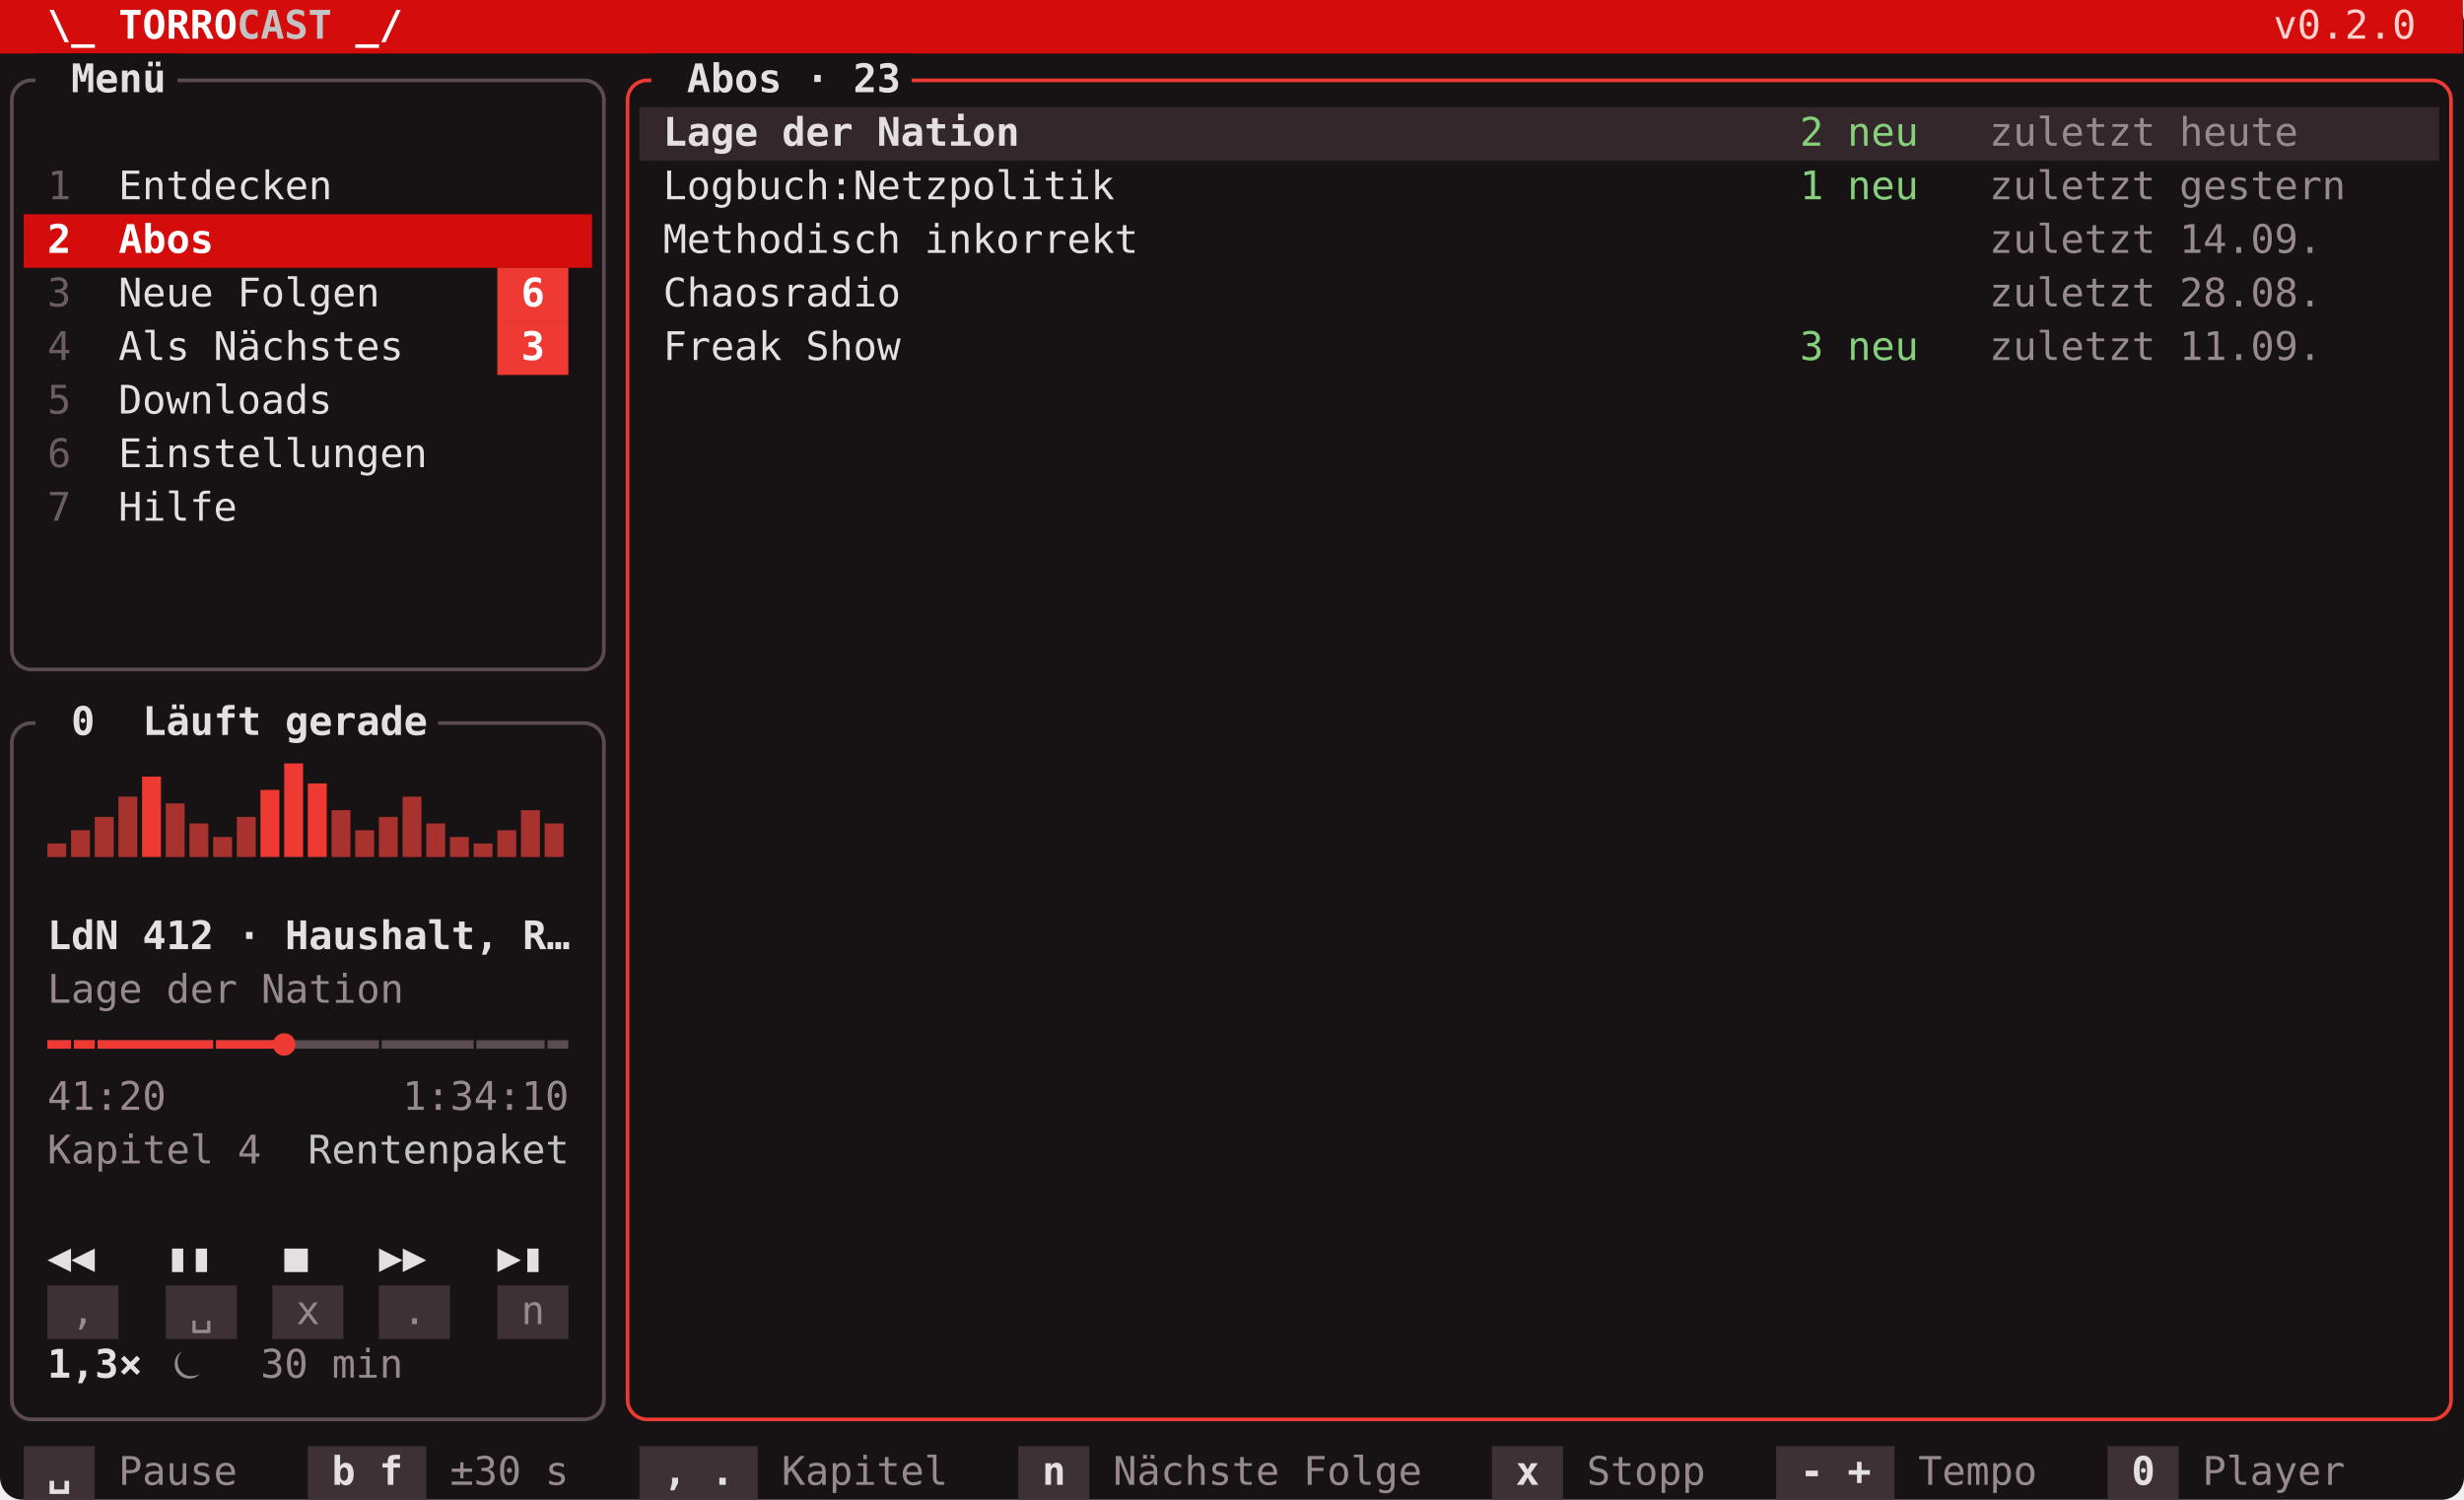
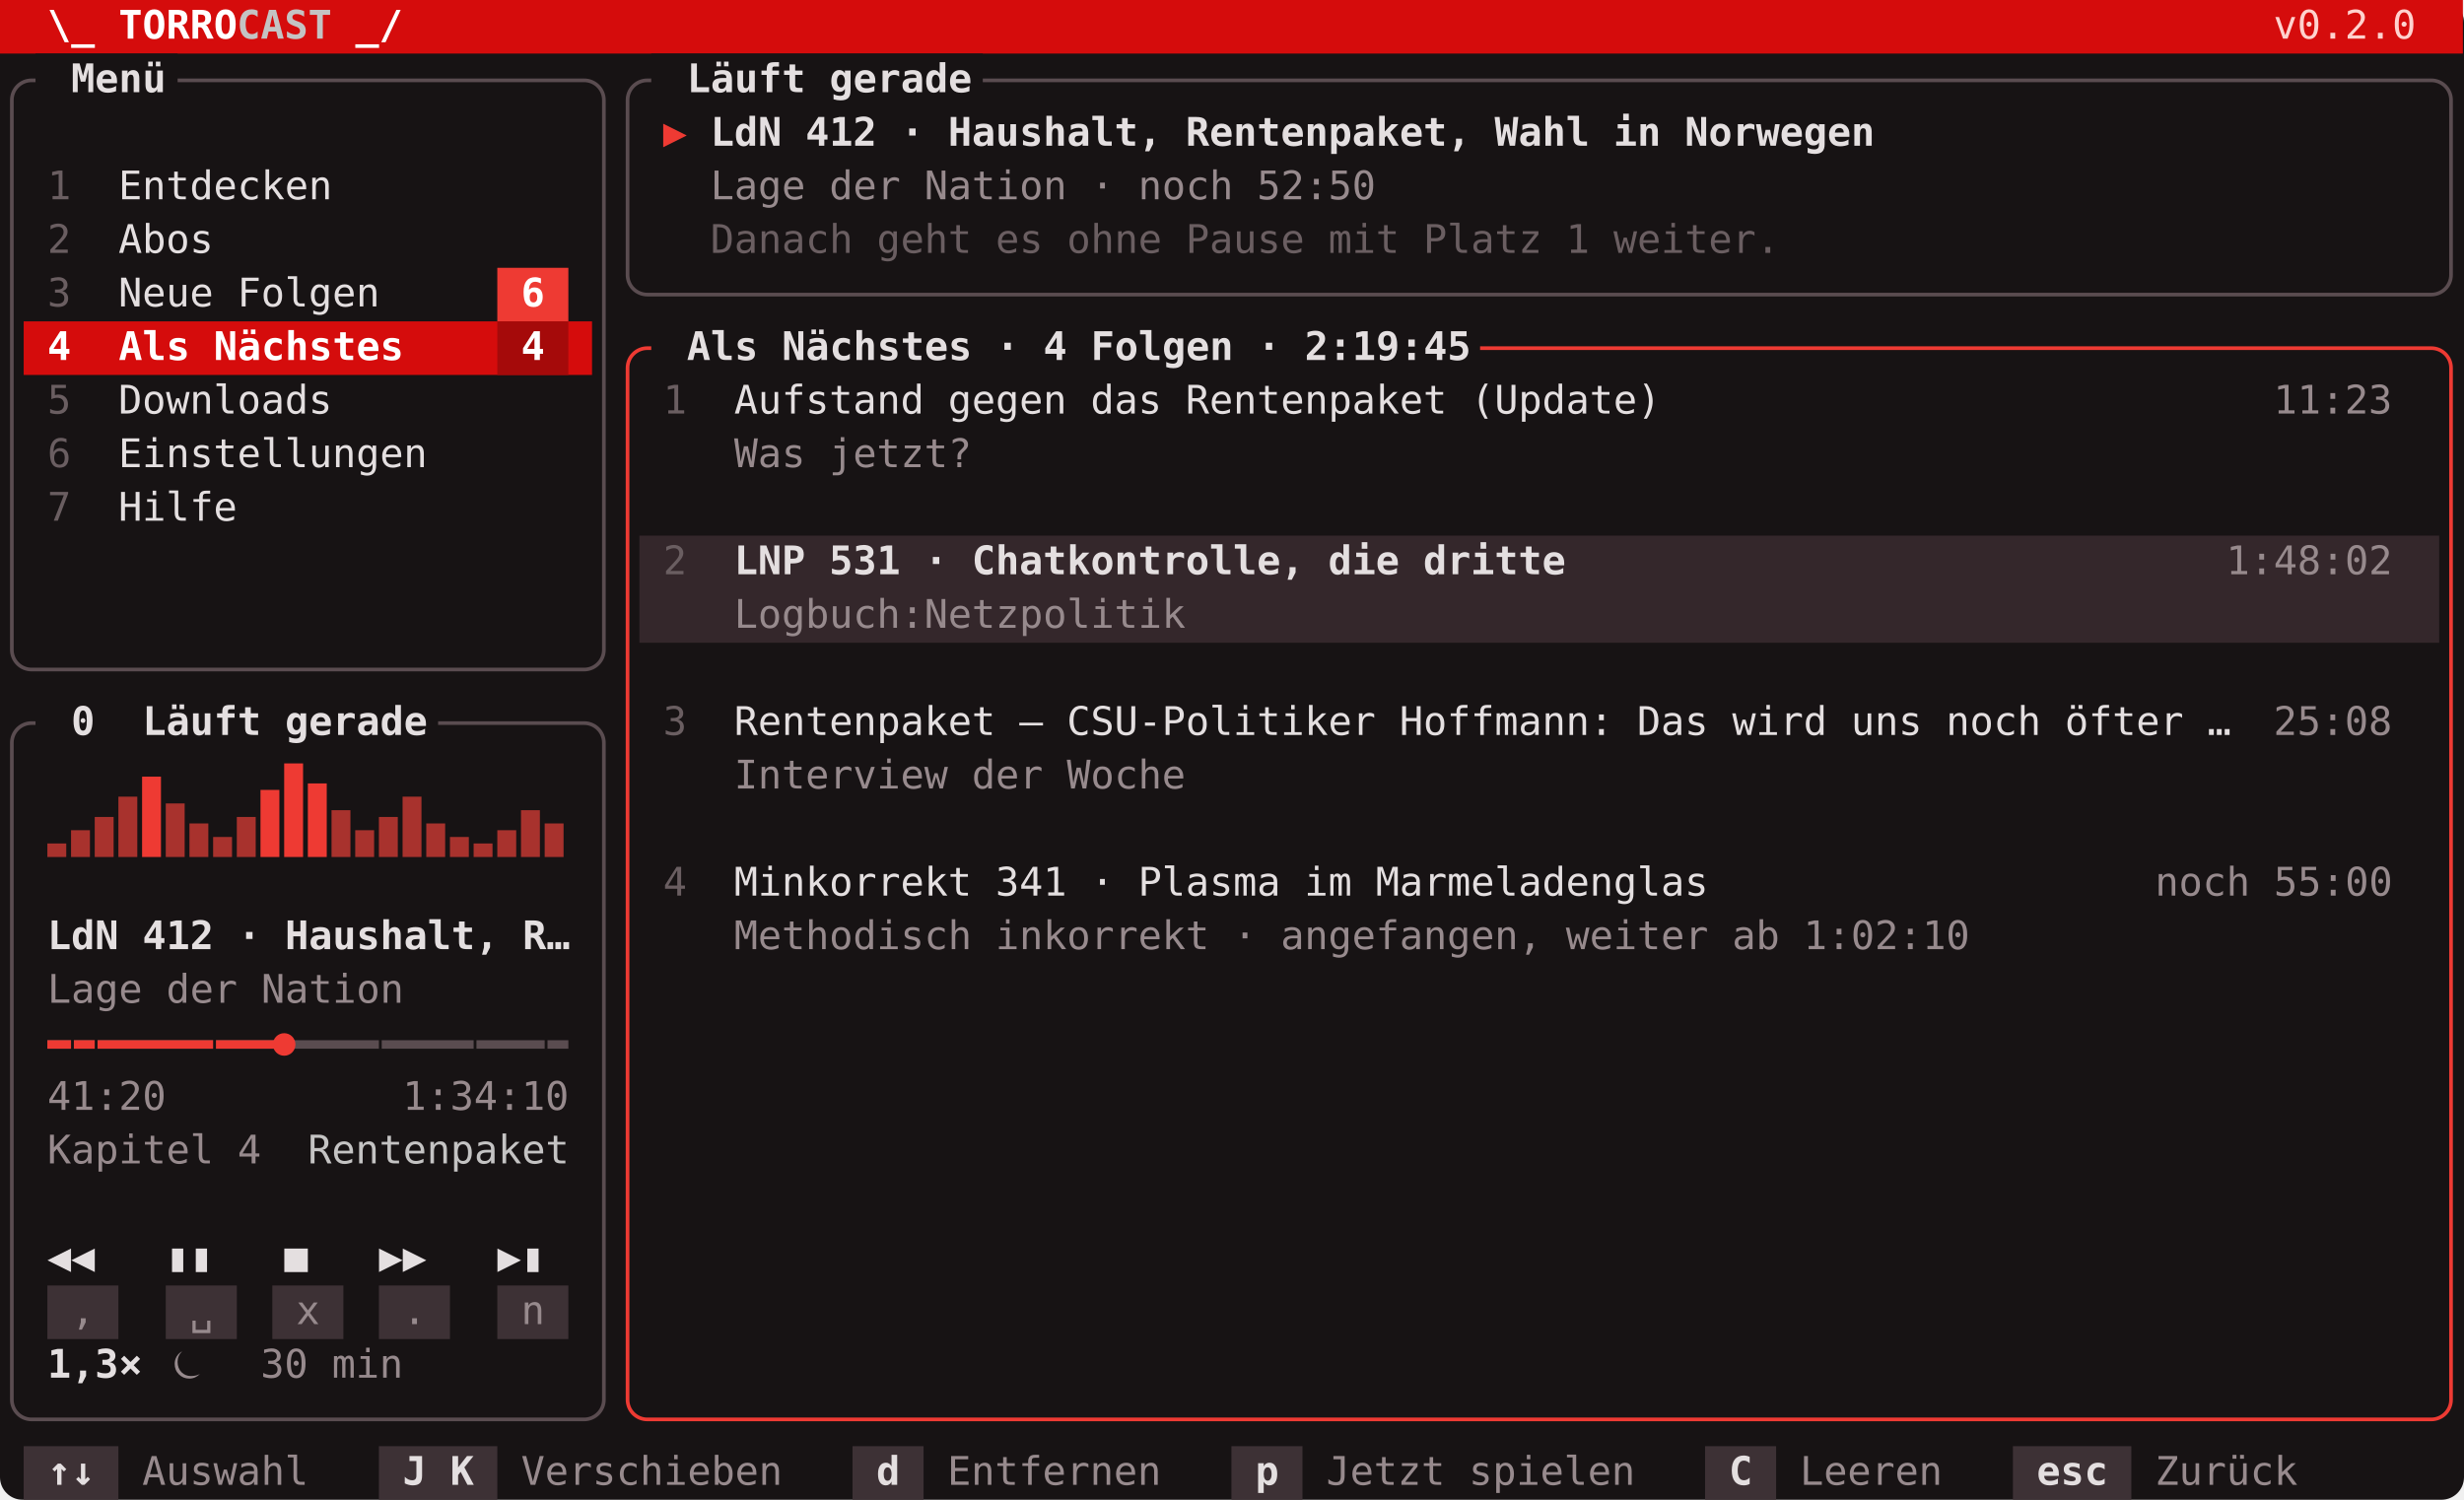
<svg xmlns="http://www.w3.org/2000/svg" viewBox="0 0 874 532" width="874" height="532" font-family="ui-monospace, 'SF Mono', 'JetBrains Mono', Menlo, Consolas, 'DejaVu Sans Mono', monospace" font-size="14">
  <rect width="100%" height="100%" fill="#171314" rx="8" />
  <rect x="0.0" y="0.0" width="873.6" height="19.0" fill="#d50c0c" rx="0" />
  <rect x="4.2" y="28.5" width="210.0" height="209.0" rx="7" fill="none" stroke="#5a4c50" stroke-width="1.3" />
  <rect x="12.6" y="19.0" width="50.4" height="19" fill="#171314" />
-   <rect x="8.4" y="76.0" width="201.6" height="19.0" fill="#d50c0c" rx="0" />
  <rect x="176.4" y="95.0" width="25.2" height="19.0" fill="#ee3a33" rx="0" />
-   <rect x="176.4" y="114.0" width="25.2" height="19.0" fill="#ee3a33" rx="0" />
+   <rect x="8.4" y="114.0" width="201.6" height="19.0" fill="#d50c0c" rx="0" />
+   <rect x="176.4" y="114.0" width="25.2" height="19.0" fill="#a50a0a" rx="0" />
  <rect x="4.2" y="256.5" width="210.0" height="247.0" rx="7" fill="none" stroke="#5a4c50" stroke-width="1.3" />
  <rect x="12.6" y="247.0" width="142.8" height="19" fill="#171314" />
  <rect x="16.8" y="299.2" width="6.7" height="4.8" fill="#a8322d" rx="0" />
  <rect x="25.2" y="294.5" width="6.7" height="9.5" fill="#a8322d" rx="0" />
  <rect x="33.6" y="289.8" width="6.7" height="14.2" fill="#a8322d" rx="0" />
  <rect x="42.0" y="282.6" width="6.7" height="21.4" fill="#a8322d" rx="0" />
  <rect x="50.4" y="275.5" width="6.7" height="28.5" fill="#ee3a33" rx="0" />
  <rect x="58.8" y="285.0" width="6.7" height="19.0" fill="#a8322d" rx="0" />
  <rect x="67.2" y="292.1" width="6.7" height="11.9" fill="#a8322d" rx="0" />
  <rect x="75.6" y="296.9" width="6.7" height="7.1" fill="#a8322d" rx="0" />
  <rect x="84.0" y="289.8" width="6.7" height="14.2" fill="#a8322d" rx="0" />
  <rect x="92.4" y="280.2" width="6.7" height="23.8" fill="#ee3a33" rx="0" />
  <rect x="100.8" y="270.8" width="6.7" height="33.2" fill="#ee3a33" rx="0" />
  <rect x="109.2" y="277.9" width="6.7" height="26.1" fill="#ee3a33" rx="0" />
  <rect x="117.6" y="287.4" width="6.7" height="16.6" fill="#a8322d" rx="0" />
  <rect x="126.0" y="294.5" width="6.7" height="9.5" fill="#a8322d" rx="0" />
  <rect x="134.4" y="289.8" width="6.7" height="14.2" fill="#a8322d" rx="0" />
  <rect x="142.8" y="282.6" width="6.7" height="21.4" fill="#a8322d" rx="0" />
  <rect x="151.2" y="292.1" width="6.7" height="11.9" fill="#a8322d" rx="0" />
  <rect x="159.6" y="296.9" width="6.7" height="7.1" fill="#a8322d" rx="0" />
  <rect x="168.0" y="299.2" width="6.7" height="4.8" fill="#a8322d" rx="0" />
  <rect x="176.4" y="294.5" width="6.7" height="9.5" fill="#a8322d" rx="0" />
  <rect x="184.8" y="287.4" width="6.7" height="16.6" fill="#a8322d" rx="0" />
  <rect x="193.2" y="292.1" width="6.7" height="11.9" fill="#a8322d" rx="0" />
  <rect x="16.8" y="369.0" width="184.8" height="3.0" fill="#5a4c50" rx="0" />
  <rect x="16.8" y="369.0" width="84.0" height="3.0" fill="#ee3a33" rx="0" />
  <rect x="25.2" y="365.8" width="1.0" height="9.5" fill="#171314" rx="0" />
  <rect x="33.6" y="365.8" width="1.0" height="9.5" fill="#171314" rx="0" />
  <rect x="75.6" y="365.8" width="1.0" height="9.5" fill="#171314" rx="0" />
  <rect x="134.4" y="365.8" width="1.0" height="9.5" fill="#171314" rx="0" />
  <rect x="168.0" y="365.8" width="1.0" height="9.5" fill="#171314" rx="0" />
  <rect x="193.2" y="365.8" width="1.0" height="9.5" fill="#171314" rx="0" />
  <circle cx="100.8" cy="370.5" r="4" fill="#ee3a33" />
  <rect x="16.8" y="456.0" width="25.2" height="19.0" fill="#3d3135" rx="0" />
  <rect x="58.8" y="456.0" width="25.2" height="19.0" fill="#3d3135" rx="0" />
  <rect x="96.6" y="456.0" width="25.2" height="19.0" fill="#3d3135" rx="0" />
  <rect x="134.4" y="456.0" width="25.2" height="19.0" fill="#3d3135" rx="0" />
  <rect x="176.4" y="456.0" width="25.2" height="19.0" fill="#3d3135" rx="0" />
-   <rect x="8.4" y="513.0" width="25.2" height="19.0" fill="#3d3135" rx="0" />
-   <rect x="109.2" y="513.0" width="42.0" height="19.0" fill="#3d3135" rx="0" />
-   <rect x="226.8" y="513.0" width="42.0" height="19.0" fill="#3d3135" rx="0" />
-   <rect x="361.2" y="513.0" width="25.2" height="19.0" fill="#3d3135" rx="0" />
-   <rect x="529.2" y="513.0" width="25.2" height="19.0" fill="#3d3135" rx="0" />
-   <rect x="630.0" y="513.0" width="42.0" height="19.0" fill="#3d3135" rx="0" />
-   <rect x="747.6" y="513.0" width="25.2" height="19.0" fill="#3d3135" rx="0" />
-   <rect x="222.6" y="28.5" width="646.8" height="475.0" rx="7" fill="none" stroke="#ee3a33" stroke-width="1.3" />
-   <rect x="231.0" y="19.0" width="92.4" height="19" fill="#171314" />
-   <rect x="226.8" y="38.0" width="638.4" height="19.0" fill="#34272b" rx="0" />
+   <rect x="8.4" y="513.0" width="33.6" height="19.0" fill="#3d3135" rx="0" />
+   <rect x="134.4" y="513.0" width="42.0" height="19.0" fill="#3d3135" rx="0" />
+   <rect x="302.4" y="513.0" width="25.2" height="19.0" fill="#3d3135" rx="0" />
+   <rect x="436.8" y="513.0" width="25.2" height="19.0" fill="#3d3135" rx="0" />
+   <rect x="604.8" y="513.0" width="25.2" height="19.0" fill="#3d3135" rx="0" />
+   <rect x="714.0" y="513.0" width="42.0" height="19.0" fill="#3d3135" rx="0" />
+   <rect x="222.6" y="28.5" width="646.8" height="76.0" rx="7" fill="none" stroke="#5a4c50" stroke-width="1.3" />
+   <rect x="231.0" y="19.0" width="117.6" height="19" fill="#171314" />
+   <rect x="222.6" y="123.5" width="646.8" height="380.0" rx="7" fill="none" stroke="#ee3a33" stroke-width="1.3" />
+   <rect x="231.0" y="114.0" width="294.0" height="19" fill="#171314" />
+   <rect x="226.8" y="190.0" width="638.4" height="38.0" fill="#34272b" rx="0" />
  <text x="16.8" y="13.7" textLength="67.2" lengthAdjust="spacingAndGlyphs" fill="#ffffff" font-weight="700" xml:space="preserve">\_ TORRO</text>
  <text x="84.0" y="13.7" textLength="33.6" lengthAdjust="spacingAndGlyphs" fill="#c4c3c3" font-weight="700" xml:space="preserve">CAST</text>
  <text x="117.6" y="13.7" textLength="25.2" lengthAdjust="spacingAndGlyphs" fill="#ffffff" font-weight="700" xml:space="preserve"> _/</text>
  <text x="806.4" y="13.7" textLength="50.4" lengthAdjust="spacingAndGlyphs" fill="#ffd2ce" xml:space="preserve">v0.2.0</text>
  <text x="16.8" y="32.7" textLength="50.4" lengthAdjust="spacingAndGlyphs" fill="#e4dfe0" font-weight="700" xml:space="preserve"> Menü </text>
  <text x="16.8" y="70.7" textLength="25.2" lengthAdjust="spacingAndGlyphs" fill="#6a5e61" xml:space="preserve">1  </text>
  <text x="42.0" y="70.7" textLength="75.6" lengthAdjust="spacingAndGlyphs" fill="#e4dfe0" xml:space="preserve">Entdecken</text>
-   <text x="16.8" y="89.7" textLength="58.8" lengthAdjust="spacingAndGlyphs" fill="#ffffff" font-weight="700" xml:space="preserve">2  Abos</text>
+   <text x="16.8" y="89.7" textLength="25.2" lengthAdjust="spacingAndGlyphs" fill="#6a5e61" xml:space="preserve">2  </text>
+   <text x="42.0" y="89.7" textLength="33.6" lengthAdjust="spacingAndGlyphs" fill="#e4dfe0" xml:space="preserve">Abos</text>
  <text x="16.8" y="108.7" textLength="25.2" lengthAdjust="spacingAndGlyphs" fill="#6a5e61" xml:space="preserve">3  </text>
  <text x="42.0" y="108.7" textLength="92.4" lengthAdjust="spacingAndGlyphs" fill="#e4dfe0" xml:space="preserve">Neue Folgen</text>
  <text x="176.4" y="108.7" textLength="25.2" lengthAdjust="spacingAndGlyphs" fill="#ffffff" font-weight="700" xml:space="preserve"> 6 </text>
-   <text x="16.8" y="127.7" textLength="25.2" lengthAdjust="spacingAndGlyphs" fill="#6a5e61" xml:space="preserve">4  </text>
-   <text x="42.0" y="127.7" textLength="100.8" lengthAdjust="spacingAndGlyphs" fill="#e4dfe0" xml:space="preserve">Als Nächstes</text>
-   <text x="176.4" y="127.7" textLength="25.2" lengthAdjust="spacingAndGlyphs" fill="#ffffff" font-weight="700" xml:space="preserve"> 3 </text>
+   <text x="16.8" y="127.7" textLength="126.0" lengthAdjust="spacingAndGlyphs" fill="#ffffff" font-weight="700" xml:space="preserve">4  Als Nächstes</text>
+   <text x="176.4" y="127.7" textLength="25.2" lengthAdjust="spacingAndGlyphs" fill="#ffffff" font-weight="700" xml:space="preserve"> 4 </text>
  <text x="16.8" y="146.7" textLength="25.2" lengthAdjust="spacingAndGlyphs" fill="#6a5e61" xml:space="preserve">5  </text>
  <text x="42.0" y="146.7" textLength="75.6" lengthAdjust="spacingAndGlyphs" fill="#e4dfe0" xml:space="preserve">Downloads</text>
  <text x="16.8" y="165.7" textLength="25.2" lengthAdjust="spacingAndGlyphs" fill="#6a5e61" xml:space="preserve">6  </text>
  <text x="42.0" y="165.7" textLength="109.2" lengthAdjust="spacingAndGlyphs" fill="#e4dfe0" xml:space="preserve">Einstellungen</text>
  <text x="16.8" y="184.7" textLength="25.2" lengthAdjust="spacingAndGlyphs" fill="#6a5e61" xml:space="preserve">7  </text>
  <text x="42.0" y="184.7" textLength="42.0" lengthAdjust="spacingAndGlyphs" fill="#e4dfe0" xml:space="preserve">Hilfe</text>
  <text x="16.8" y="260.7" textLength="142.8" lengthAdjust="spacingAndGlyphs" fill="#e4dfe0" font-weight="700" xml:space="preserve"> 0  Läuft gerade </text>
  <text x="16.8" y="336.7" textLength="184.8" lengthAdjust="spacingAndGlyphs" fill="#e4dfe0" font-weight="700" xml:space="preserve">LdN 412 · Haushalt, R…</text>
  <text x="16.8" y="355.7" textLength="126.0" lengthAdjust="spacingAndGlyphs" fill="#978a8d" xml:space="preserve">Lage der Nation</text>
  <text x="16.8" y="393.7" textLength="42.0" lengthAdjust="spacingAndGlyphs" fill="#978a8d" xml:space="preserve">41:20</text>
  <text x="142.8" y="393.7" textLength="58.8" lengthAdjust="spacingAndGlyphs" fill="#978a8d" xml:space="preserve">1:34:10</text>
  <text x="16.8" y="412.7" textLength="92.4" lengthAdjust="spacingAndGlyphs" fill="#978a8d" xml:space="preserve">Kapitel 4  </text>
  <text x="109.2" y="412.7" textLength="92.4" lengthAdjust="spacingAndGlyphs" fill="#c4c3c3" xml:space="preserve">Rentenpaket</text>
  <text x="16.8" y="450.7" textLength="16.8" lengthAdjust="spacingAndGlyphs" fill="#e4dfe0" font-weight="700" xml:space="preserve">◀◀</text>
  <text x="16.8" y="469.7" textLength="25.2" lengthAdjust="spacingAndGlyphs" fill="#978a8d" xml:space="preserve"> , </text>
  <text x="58.8" y="450.7" textLength="16.8" lengthAdjust="spacingAndGlyphs" fill="#e4dfe0" font-weight="700" xml:space="preserve">▮▮</text>
  <text x="58.8" y="469.7" textLength="25.2" lengthAdjust="spacingAndGlyphs" fill="#978a8d" xml:space="preserve"> ␣ </text>
  <text x="100.8" y="450.7" textLength="8.4" lengthAdjust="spacingAndGlyphs" fill="#e4dfe0" font-weight="700" xml:space="preserve">■</text>
  <text x="96.6" y="469.7" textLength="25.2" lengthAdjust="spacingAndGlyphs" fill="#978a8d" xml:space="preserve"> x </text>
  <text x="134.4" y="450.7" textLength="16.8" lengthAdjust="spacingAndGlyphs" fill="#e4dfe0" font-weight="700" xml:space="preserve">▶▶</text>
  <text x="134.4" y="469.7" textLength="25.2" lengthAdjust="spacingAndGlyphs" fill="#978a8d" xml:space="preserve"> . </text>
  <text x="176.4" y="450.7" textLength="16.8" lengthAdjust="spacingAndGlyphs" fill="#e4dfe0" font-weight="700" xml:space="preserve">▶▮</text>
  <text x="176.4" y="469.7" textLength="25.2" lengthAdjust="spacingAndGlyphs" fill="#978a8d" xml:space="preserve"> n </text>
  <text x="16.8" y="488.7" textLength="33.6" lengthAdjust="spacingAndGlyphs" fill="#e4dfe0" font-weight="700" xml:space="preserve">1,3×</text>
  <text x="50.4" y="488.7" textLength="33.6" lengthAdjust="spacingAndGlyphs" fill="#978a8d" xml:space="preserve">   ⏾</text>
  <text x="84.0" y="488.7" textLength="58.8" lengthAdjust="spacingAndGlyphs" fill="#978a8d" xml:space="preserve"> 30 min</text>
-   <text x="8.4" y="526.7" textLength="25.2" lengthAdjust="spacingAndGlyphs" fill="#e4dfe0" font-weight="700" xml:space="preserve"> ␣ </text>
-   <text x="33.6" y="526.7" textLength="75.6" lengthAdjust="spacingAndGlyphs" fill="#978a8d" xml:space="preserve"> Pause   </text>
-   <text x="109.2" y="526.7" textLength="42.0" lengthAdjust="spacingAndGlyphs" fill="#e4dfe0" font-weight="700" xml:space="preserve"> b f </text>
-   <text x="151.2" y="526.7" textLength="75.6" lengthAdjust="spacingAndGlyphs" fill="#978a8d" xml:space="preserve"> ±30 s   </text>
-   <text x="226.8" y="526.7" textLength="42.0" lengthAdjust="spacingAndGlyphs" fill="#e4dfe0" font-weight="700" xml:space="preserve"> , . </text>
-   <text x="268.8" y="526.7" textLength="92.4" lengthAdjust="spacingAndGlyphs" fill="#978a8d" xml:space="preserve"> Kapitel   </text>
-   <text x="361.2" y="526.7" textLength="25.2" lengthAdjust="spacingAndGlyphs" fill="#e4dfe0" font-weight="700" xml:space="preserve"> n </text>
-   <text x="386.4" y="526.7" textLength="142.8" lengthAdjust="spacingAndGlyphs" fill="#978a8d" xml:space="preserve"> Nächste Folge   </text>
-   <text x="529.2" y="526.7" textLength="25.2" lengthAdjust="spacingAndGlyphs" fill="#e4dfe0" font-weight="700" xml:space="preserve"> x </text>
-   <text x="554.4" y="526.7" textLength="75.6" lengthAdjust="spacingAndGlyphs" fill="#978a8d" xml:space="preserve"> Stopp   </text>
-   <text x="630.0" y="526.7" textLength="42.0" lengthAdjust="spacingAndGlyphs" fill="#e4dfe0" font-weight="700" xml:space="preserve"> - + </text>
-   <text x="672.0" y="526.7" textLength="75.6" lengthAdjust="spacingAndGlyphs" fill="#978a8d" xml:space="preserve"> Tempo   </text>
-   <text x="747.6" y="526.7" textLength="25.2" lengthAdjust="spacingAndGlyphs" fill="#e4dfe0" font-weight="700" xml:space="preserve"> 0 </text>
-   <text x="772.8" y="526.7" textLength="84.0" lengthAdjust="spacingAndGlyphs" fill="#978a8d" xml:space="preserve"> Player   </text>
-   <text x="235.2" y="32.7" textLength="92.4" lengthAdjust="spacingAndGlyphs" fill="#e4dfe0" font-weight="700" xml:space="preserve"> Abos · 23 </text>
-   <text x="235.2" y="51.7" textLength="126.0" lengthAdjust="spacingAndGlyphs" fill="#e4dfe0" font-weight="700" xml:space="preserve">Lage der Nation</text>
-   <text x="638.4" y="51.7" textLength="42.0" lengthAdjust="spacingAndGlyphs" fill="#86cf7d" xml:space="preserve">2 neu</text>
-   <text x="705.6" y="51.7" textLength="109.2" lengthAdjust="spacingAndGlyphs" fill="#978a8d" xml:space="preserve">zuletzt heute</text>
-   <text x="235.2" y="70.7" textLength="159.6" lengthAdjust="spacingAndGlyphs" fill="#e4dfe0" xml:space="preserve">Logbuch:Netzpolitik</text>
-   <text x="638.4" y="70.7" textLength="42.0" lengthAdjust="spacingAndGlyphs" fill="#86cf7d" xml:space="preserve">1 neu</text>
-   <text x="705.6" y="70.7" textLength="126.0" lengthAdjust="spacingAndGlyphs" fill="#978a8d" xml:space="preserve">zuletzt gestern</text>
-   <text x="235.2" y="89.7" textLength="168.0" lengthAdjust="spacingAndGlyphs" fill="#e4dfe0" xml:space="preserve">Methodisch inkorrekt</text>
-   <text x="705.6" y="89.7" textLength="117.6" lengthAdjust="spacingAndGlyphs" fill="#978a8d" xml:space="preserve">zuletzt 14.09.</text>
-   <text x="235.2" y="108.7" textLength="84.0" lengthAdjust="spacingAndGlyphs" fill="#e4dfe0" xml:space="preserve">Chaosradio</text>
-   <text x="705.6" y="108.7" textLength="117.6" lengthAdjust="spacingAndGlyphs" fill="#978a8d" xml:space="preserve">zuletzt 28.08.</text>
-   <text x="235.2" y="127.7" textLength="84.0" lengthAdjust="spacingAndGlyphs" fill="#e4dfe0" xml:space="preserve">Freak Show</text>
-   <text x="638.4" y="127.7" textLength="42.0" lengthAdjust="spacingAndGlyphs" fill="#86cf7d" xml:space="preserve">3 neu</text>
-   <text x="705.6" y="127.7" textLength="117.6" lengthAdjust="spacingAndGlyphs" fill="#978a8d" xml:space="preserve">zuletzt 11.09.</text>
+   <text x="8.4" y="526.7" textLength="33.6" lengthAdjust="spacingAndGlyphs" fill="#e4dfe0" font-weight="700" xml:space="preserve"> ↑↓ </text>
+   <text x="42.0" y="526.7" textLength="92.4" lengthAdjust="spacingAndGlyphs" fill="#978a8d" xml:space="preserve"> Auswahl   </text>
+   <text x="134.4" y="526.7" textLength="42.0" lengthAdjust="spacingAndGlyphs" fill="#e4dfe0" font-weight="700" xml:space="preserve"> J K </text>
+   <text x="176.4" y="526.7" textLength="126.0" lengthAdjust="spacingAndGlyphs" fill="#978a8d" xml:space="preserve"> Verschieben   </text>
+   <text x="302.4" y="526.7" textLength="25.2" lengthAdjust="spacingAndGlyphs" fill="#e4dfe0" font-weight="700" xml:space="preserve"> d </text>
+   <text x="327.6" y="526.7" textLength="109.2" lengthAdjust="spacingAndGlyphs" fill="#978a8d" xml:space="preserve"> Entfernen   </text>
+   <text x="436.8" y="526.7" textLength="25.2" lengthAdjust="spacingAndGlyphs" fill="#e4dfe0" font-weight="700" xml:space="preserve"> p </text>
+   <text x="462.0" y="526.7" textLength="142.8" lengthAdjust="spacingAndGlyphs" fill="#978a8d" xml:space="preserve"> Jetzt spielen   </text>
+   <text x="604.8" y="526.7" textLength="25.2" lengthAdjust="spacingAndGlyphs" fill="#e4dfe0" font-weight="700" xml:space="preserve"> C </text>
+   <text x="630.0" y="526.7" textLength="84.0" lengthAdjust="spacingAndGlyphs" fill="#978a8d" xml:space="preserve"> Leeren   </text>
+   <text x="714.0" y="526.7" textLength="42.0" lengthAdjust="spacingAndGlyphs" fill="#e4dfe0" font-weight="700" xml:space="preserve"> esc </text>
+   <text x="756.0" y="526.7" textLength="84.0" lengthAdjust="spacingAndGlyphs" fill="#978a8d" xml:space="preserve"> Zurück   </text>
+   <text x="235.2" y="32.7" textLength="117.6" lengthAdjust="spacingAndGlyphs" fill="#e4dfe0" font-weight="700" xml:space="preserve"> Läuft gerade </text>
+   <text x="235.2" y="51.7" textLength="16.8" lengthAdjust="spacingAndGlyphs" fill="#ee3a33" font-weight="700" xml:space="preserve">▶ </text>
+   <text x="252.0" y="51.7" textLength="411.6" lengthAdjust="spacingAndGlyphs" fill="#e4dfe0" font-weight="700" xml:space="preserve">LdN 412 · Haushalt, Rentenpaket, Wahl in Norwegen</text>
+   <text x="252.0" y="70.7" textLength="235.2" lengthAdjust="spacingAndGlyphs" fill="#978a8d" xml:space="preserve">Lage der Nation · noch 52:50</text>
+   <text x="252.0" y="89.7" textLength="378.0" lengthAdjust="spacingAndGlyphs" fill="#6a5e61" xml:space="preserve">Danach geht es ohne Pause mit Platz 1 weiter.</text>
+   <text x="235.2" y="127.7" textLength="294.0" lengthAdjust="spacingAndGlyphs" fill="#e4dfe0" font-weight="700" xml:space="preserve"> Als Nächstes · 4 Folgen · 2:19:45 </text>
+   <text x="235.2" y="146.7" textLength="8.4" lengthAdjust="spacingAndGlyphs" fill="#6a5e61" xml:space="preserve">1</text>
+   <text x="260.4" y="146.7" textLength="327.6" lengthAdjust="spacingAndGlyphs" fill="#e4dfe0" xml:space="preserve">Aufstand gegen das Rentenpaket (Update)</text>
+   <text x="260.4" y="165.7" textLength="84.0" lengthAdjust="spacingAndGlyphs" fill="#978a8d" xml:space="preserve">Was jetzt?</text>
+   <text x="806.4" y="146.7" textLength="42.0" lengthAdjust="spacingAndGlyphs" fill="#978a8d" xml:space="preserve">11:23</text>
+   <text x="235.2" y="203.7" textLength="8.4" lengthAdjust="spacingAndGlyphs" fill="#6a5e61" xml:space="preserve">2</text>
+   <text x="260.4" y="203.7" textLength="294.0" lengthAdjust="spacingAndGlyphs" fill="#e4dfe0" font-weight="700" xml:space="preserve">LNP 531 · Chatkontrolle, die dritte</text>
+   <text x="260.4" y="222.7" textLength="159.6" lengthAdjust="spacingAndGlyphs" fill="#978a8d" xml:space="preserve">Logbuch:Netzpolitik</text>
+   <text x="789.6" y="203.7" textLength="58.8" lengthAdjust="spacingAndGlyphs" fill="#978a8d" xml:space="preserve">1:48:02</text>
+   <text x="235.2" y="260.7" textLength="8.4" lengthAdjust="spacingAndGlyphs" fill="#6a5e61" xml:space="preserve">3</text>
+   <text x="260.4" y="260.7" textLength="529.2" lengthAdjust="spacingAndGlyphs" fill="#e4dfe0" xml:space="preserve">Rentenpaket – CSU-Politiker Hoffmann: Das wird uns noch öfter …</text>
+   <text x="260.4" y="279.7" textLength="159.6" lengthAdjust="spacingAndGlyphs" fill="#978a8d" xml:space="preserve">Interview der Woche</text>
+   <text x="806.4" y="260.7" textLength="42.0" lengthAdjust="spacingAndGlyphs" fill="#978a8d" xml:space="preserve">25:08</text>
+   <text x="235.2" y="317.7" textLength="8.4" lengthAdjust="spacingAndGlyphs" fill="#6a5e61" xml:space="preserve">4</text>
+   <text x="260.4" y="317.7" textLength="344.4" lengthAdjust="spacingAndGlyphs" fill="#e4dfe0" xml:space="preserve">Minkorrekt 341 · Plasma im Marmeladenglas</text>
+   <text x="260.4" y="336.7" textLength="436.8" lengthAdjust="spacingAndGlyphs" fill="#978a8d" xml:space="preserve">Methodisch inkorrekt · angefangen, weiter ab 1:02:10</text>
+   <text x="764.4" y="317.7" textLength="84.0" lengthAdjust="spacingAndGlyphs" fill="#978a8d" xml:space="preserve">noch 55:00</text>
</svg>
